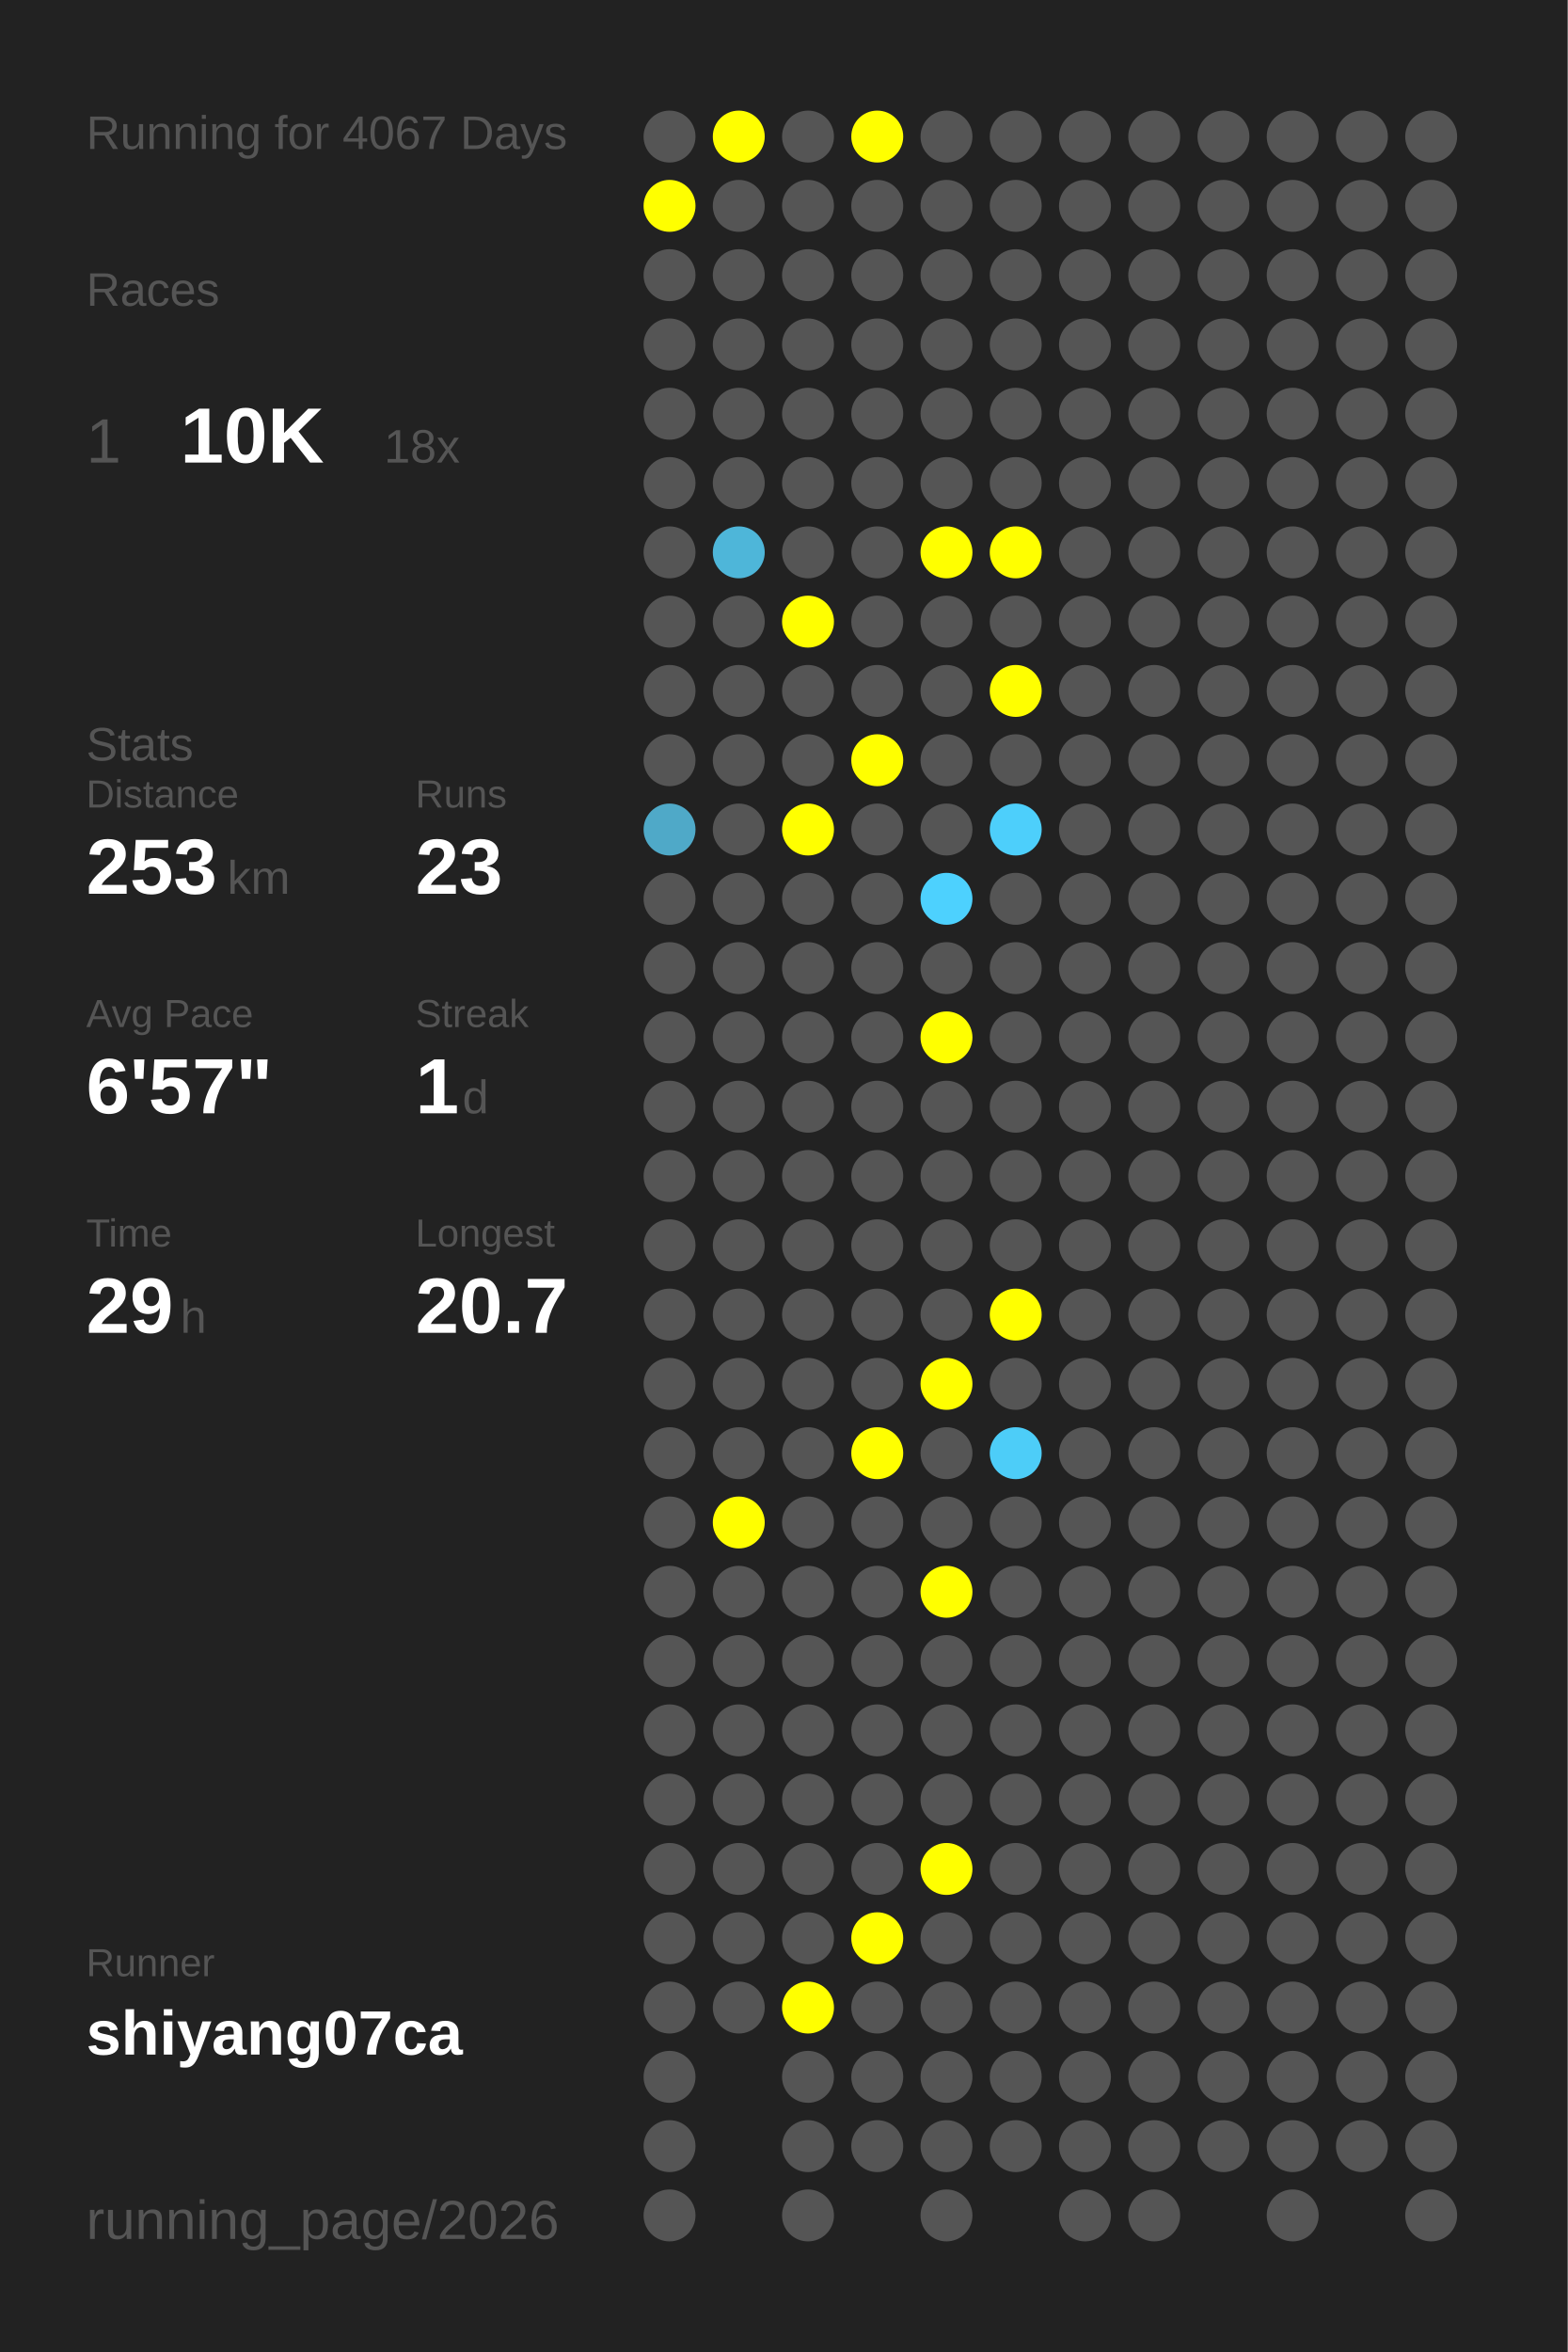
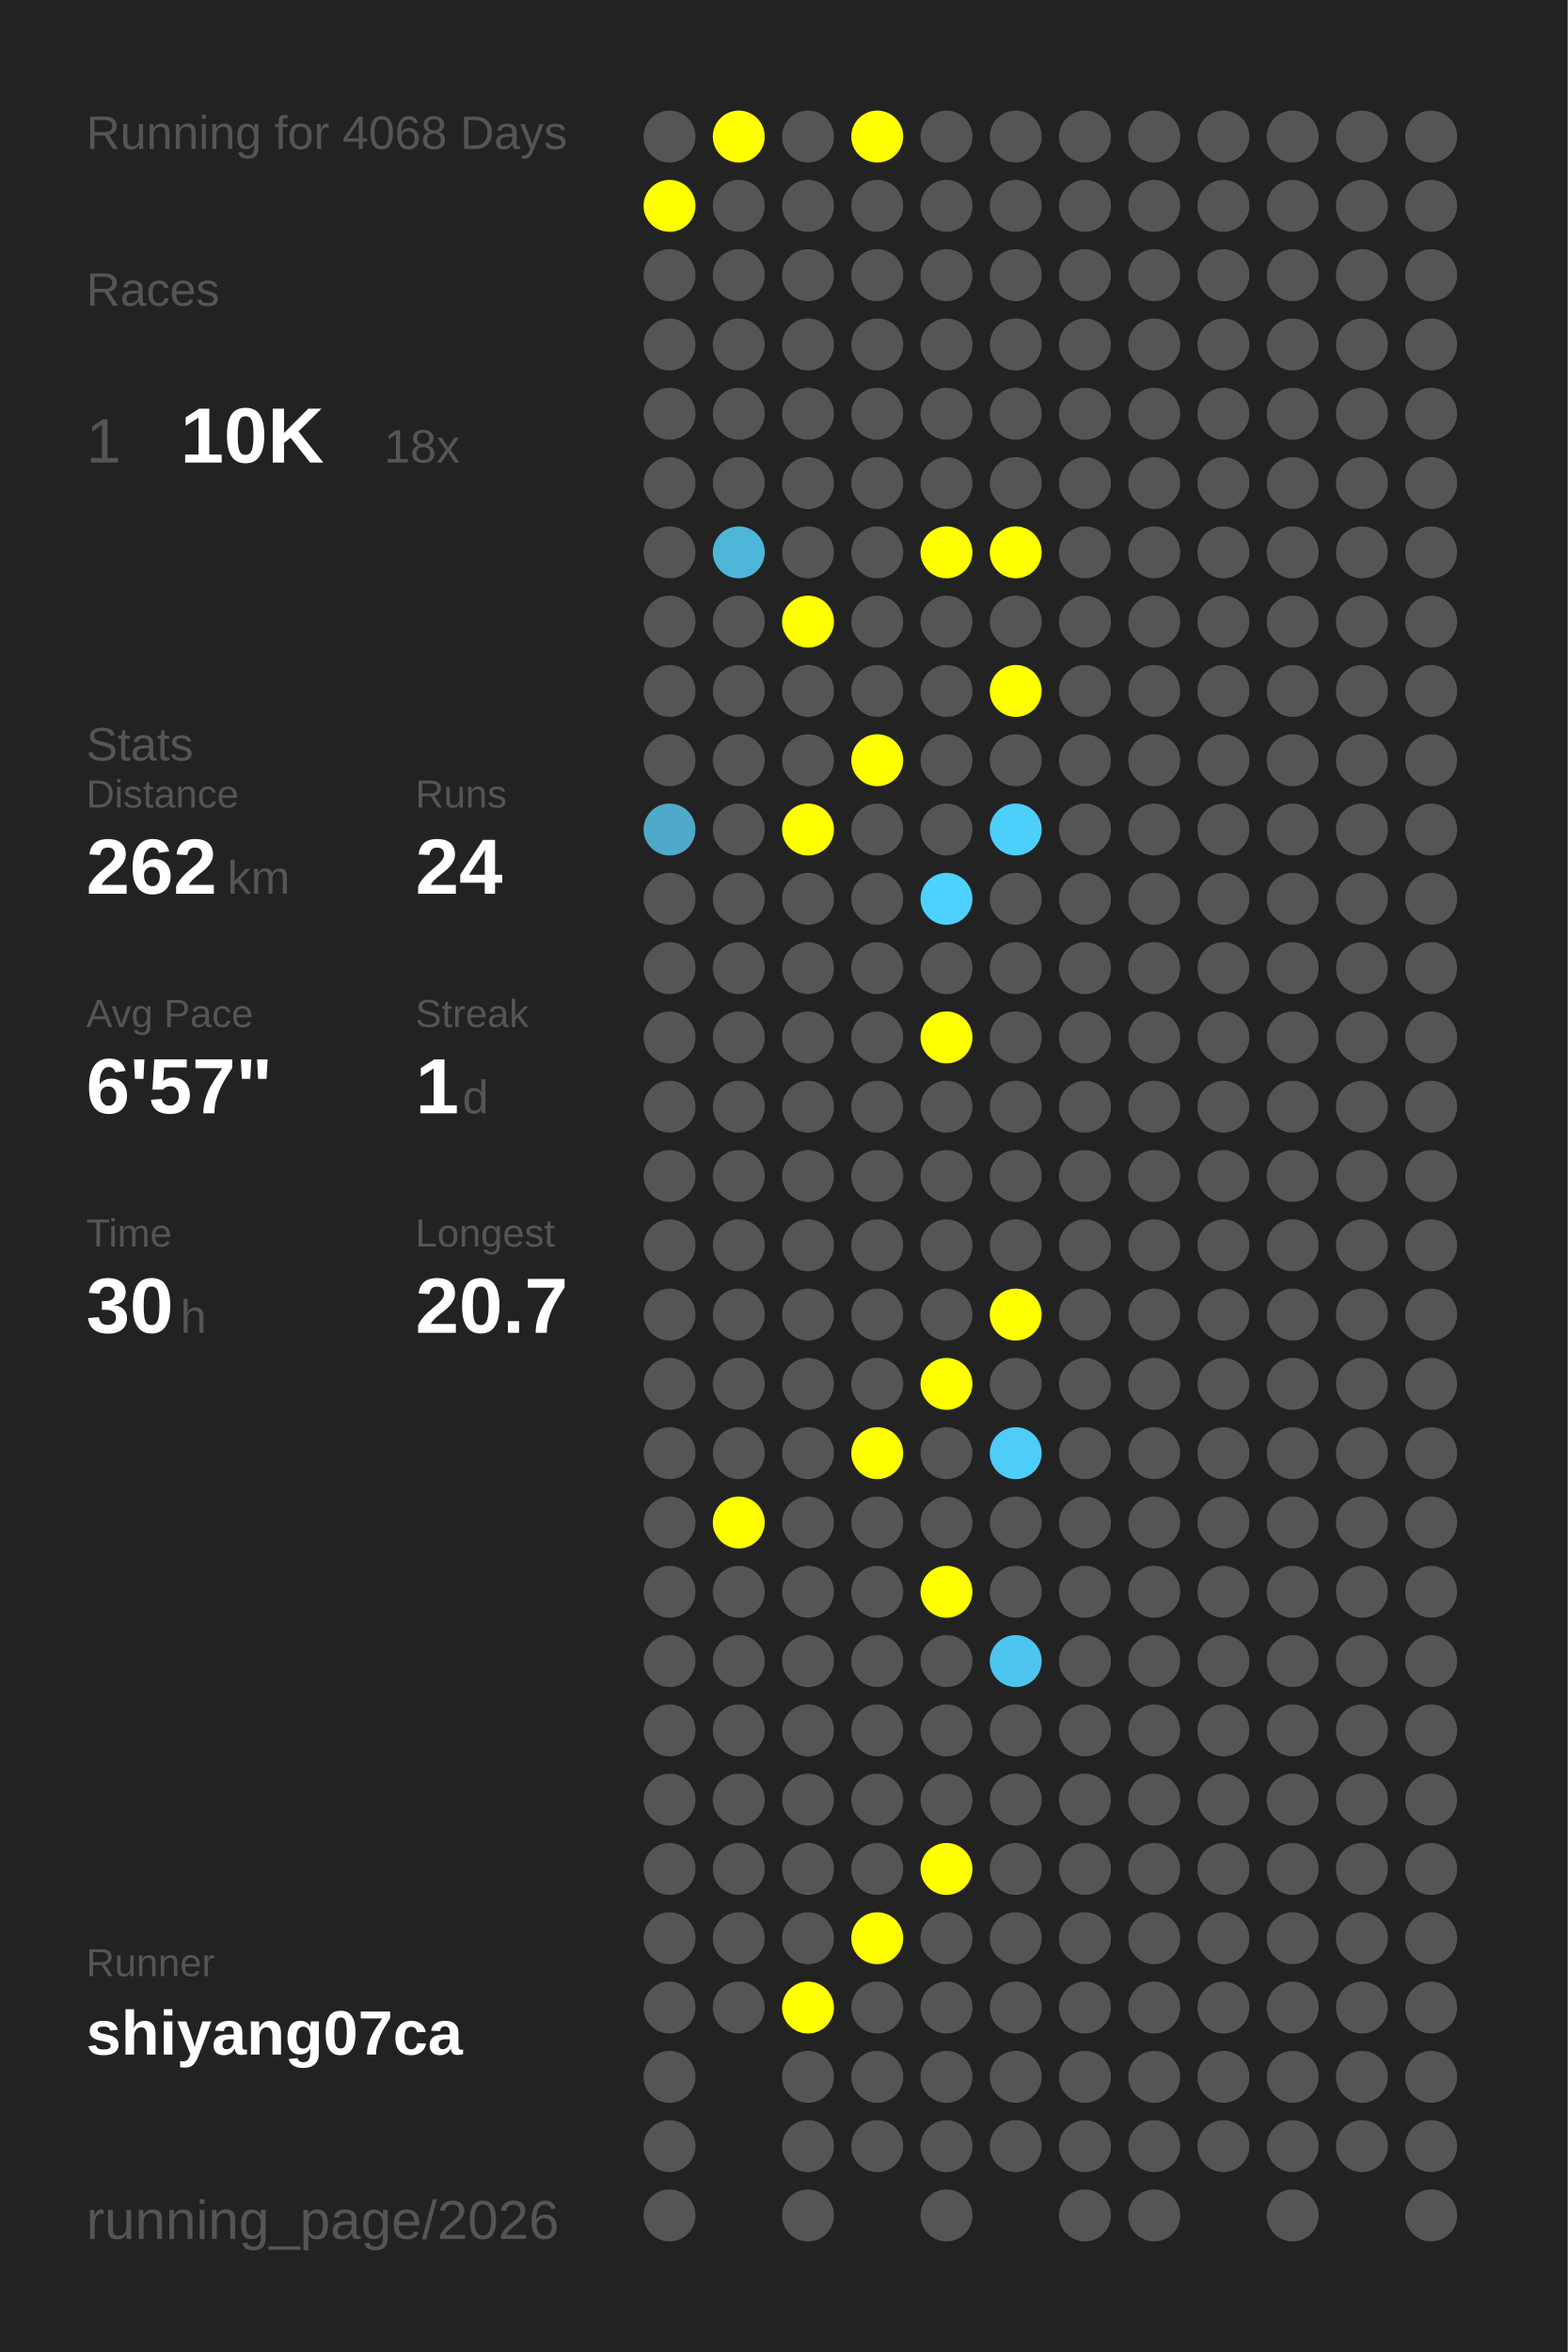
<svg xmlns="http://www.w3.org/2000/svg" baseProfile="full" height="300mm" version="1.1" viewBox="0,0,200,300" width="200mm">
  <defs />
  <rect fill="#222222" height="300" width="200" x="0" y="0" />
-   <text fill="#555555" style="font-size:6px; font-family:Arial;" x="11" y="19">Running for 4067 Days</text>
+   <text fill="#555555" style="font-size:6px; font-family:Arial;" x="11" y="19">Running for 4068 Days</text>
  <text fill="#555555" style="font-size:6px; font-family:Arial;" x="11" y="39">Races</text>
  <text fill="#555555" style="font-size:8px; font-family:Arial;" x="11" y="59">1</text>
  <text fill="#FFFFFF" style="font-size:10px; font-family:Arial; font-weight:bold;" x="23" y="59">10K</text>
  <text fill="#555555" style="font-size:6px; font-family:Arial;" x="49" y="59">18x</text>
  <text fill="#555555" style="font-size:6px; font-family:Arial;" x="11" y="97">Stats</text>
  <text fill="#555555" style="font-size:5px; font-family:Arial;" x="11" y="103">Distance</text>
-   <text fill="#FFFFFF" style="font-size:10px; font-family:Arial; font-weight:bold;" x="11" y="114">253</text>
+   <text fill="#FFFFFF" style="font-size:10px; font-family:Arial; font-weight:bold;" x="11" y="114">262</text>
  <text fill="#555555" style="font-size:6px; font-family:Arial;" x="29" y="114">km</text>
  <text fill="#555555" style="font-size:5px; font-family:Arial;" x="53" y="103">Runs</text>
-   <text fill="#FFFFFF" style="font-size:10px; font-family:Arial; font-weight:bold;" x="53" y="114">23</text>
+   <text fill="#FFFFFF" style="font-size:10px; font-family:Arial; font-weight:bold;" x="53" y="114">24</text>
  <text fill="#555555" style="font-size:5px; font-family:Arial;" x="11" y="131">Avg Pace</text>
  <text fill="#FFFFFF" style="font-size:10px; font-family:Arial; font-weight:bold;" x="11" y="142">6'57"</text>
  <text fill="#555555" style="font-size:5px; font-family:Arial;" x="53" y="131">Streak</text>
  <text fill="#FFFFFF" style="font-size:10px; font-family:Arial; font-weight:bold;" x="53" y="142">1</text>
  <text fill="#555555" style="font-size:6px; font-family:Arial;" x="59" y="142">d</text>
  <text fill="#555555" style="font-size:5px; font-family:Arial;" x="11" y="159">Time</text>
-   <text fill="#FFFFFF" style="font-size:10px; font-family:Arial; font-weight:bold;" x="11" y="170">29</text>
+   <text fill="#FFFFFF" style="font-size:10px; font-family:Arial; font-weight:bold;" x="11" y="170">30</text>
  <text fill="#555555" style="font-size:6px; font-family:Arial;" x="23" y="170">h</text>
  <text fill="#555555" style="font-size:5px; font-family:Arial;" x="53" y="159">Longest</text>
  <text fill="#FFFFFF" style="font-size:10px; font-family:Arial; font-weight:bold;" x="53" y="170">20.7</text>
  <text fill="#555555" style="font-size:5px; font-family:Arial;" x="11" y="252.065">Runner</text>
  <text fill="#FFFFFF" style="font-size:8px; font-family:Arial; font-weight:bold;" x="11" y="262.065">shiyang07ca</text>
  <text fill="#555555" style="font-size:7px; font-family:Arial;" x="11" y="285.581">running_page/2026</text>
  <circle cx="85.417" cy="17.419" fill="#555555" r="3.312" />
  <circle cx="85.417" cy="26.258" fill="#FFFF00" r="3.312" />
  <circle cx="85.417" cy="35.097" fill="#555555" r="3.312" />
  <circle cx="85.417" cy="43.935" fill="#555555" r="3.312" />
  <circle cx="85.417" cy="52.774" fill="#555555" r="3.312" />
  <circle cx="85.417" cy="61.613" fill="#555555" r="3.312" />
  <circle cx="85.417" cy="70.452" fill="#555555" r="3.312" />
  <circle cx="85.417" cy="79.29" fill="#555555" r="3.312" />
  <circle cx="85.417" cy="88.129" fill="#555555" r="3.312" />
  <circle cx="85.417" cy="96.968" fill="#555555" r="3.312" />
  <circle cx="85.417" cy="105.806" fill="#4fa9c8" r="3.312" />
  <circle cx="85.417" cy="114.645" fill="#555555" r="3.312" />
  <circle cx="85.417" cy="123.484" fill="#555555" r="3.312" />
  <circle cx="85.417" cy="132.323" fill="#555555" r="3.312" />
  <circle cx="85.417" cy="141.161" fill="#555555" r="3.312" />
  <circle cx="85.417" cy="150" fill="#555555" r="3.312" />
  <circle cx="85.417" cy="158.839" fill="#555555" r="3.312" />
  <circle cx="85.417" cy="167.677" fill="#555555" r="3.312" />
  <circle cx="85.417" cy="176.516" fill="#555555" r="3.312" />
  <circle cx="85.417" cy="185.355" fill="#555555" r="3.312" />
  <circle cx="85.417" cy="194.194" fill="#555555" r="3.312" />
  <circle cx="85.417" cy="203.032" fill="#555555" r="3.312" />
  <circle cx="85.417" cy="211.871" fill="#555555" r="3.312" />
  <circle cx="85.417" cy="220.71" fill="#555555" r="3.312" />
  <circle cx="85.417" cy="229.548" fill="#555555" r="3.312" />
  <circle cx="85.417" cy="238.387" fill="#555555" r="3.312" />
  <circle cx="85.417" cy="247.226" fill="#555555" r="3.312" />
  <circle cx="85.417" cy="256.065" fill="#555555" r="3.312" />
  <circle cx="85.417" cy="264.903" fill="#555555" r="3.312" />
  <circle cx="85.417" cy="273.742" fill="#555555" r="3.312" />
  <circle cx="85.417" cy="282.581" fill="#555555" r="3.312" />
  <circle cx="94.25" cy="17.419" fill="#FFFF00" r="3.312" />
  <circle cx="94.25" cy="26.258" fill="#555555" r="3.312" />
  <circle cx="94.25" cy="35.097" fill="#555555" r="3.312" />
  <circle cx="94.25" cy="43.935" fill="#555555" r="3.312" />
  <circle cx="94.25" cy="52.774" fill="#555555" r="3.312" />
  <circle cx="94.25" cy="61.613" fill="#555555" r="3.312" />
  <circle cx="94.25" cy="70.452" fill="#4eb6d9" r="3.312" />
  <circle cx="94.25" cy="79.29" fill="#555555" r="3.312" />
  <circle cx="94.25" cy="88.129" fill="#555555" r="3.312" />
  <circle cx="94.25" cy="96.968" fill="#555555" r="3.312" />
  <circle cx="94.25" cy="105.806" fill="#555555" r="3.312" />
  <circle cx="94.25" cy="114.645" fill="#555555" r="3.312" />
  <circle cx="94.25" cy="123.484" fill="#555555" r="3.312" />
  <circle cx="94.25" cy="132.323" fill="#555555" r="3.312" />
  <circle cx="94.25" cy="141.161" fill="#555555" r="3.312" />
  <circle cx="94.25" cy="150" fill="#555555" r="3.312" />
  <circle cx="94.25" cy="158.839" fill="#555555" r="3.312" />
  <circle cx="94.25" cy="167.677" fill="#555555" r="3.312" />
  <circle cx="94.25" cy="176.516" fill="#555555" r="3.312" />
  <circle cx="94.25" cy="185.355" fill="#555555" r="3.312" />
  <circle cx="94.25" cy="194.194" fill="#FFFF00" r="3.312" />
  <circle cx="94.25" cy="203.032" fill="#555555" r="3.312" />
  <circle cx="94.25" cy="211.871" fill="#555555" r="3.312" />
  <circle cx="94.25" cy="220.71" fill="#555555" r="3.312" />
  <circle cx="94.25" cy="229.548" fill="#555555" r="3.312" />
  <circle cx="94.25" cy="238.387" fill="#555555" r="3.312" />
  <circle cx="94.25" cy="247.226" fill="#555555" r="3.312" />
  <circle cx="94.25" cy="256.065" fill="#555555" r="3.312" />
  <circle cx="103.083" cy="17.419" fill="#555555" r="3.312" />
  <circle cx="103.083" cy="26.258" fill="#555555" r="3.312" />
  <circle cx="103.083" cy="35.097" fill="#555555" r="3.312" />
  <circle cx="103.083" cy="43.935" fill="#555555" r="3.312" />
  <circle cx="103.083" cy="52.774" fill="#555555" r="3.312" />
  <circle cx="103.083" cy="61.613" fill="#555555" r="3.312" />
  <circle cx="103.083" cy="70.452" fill="#555555" r="3.312" />
  <circle cx="103.083" cy="79.29" fill="#FFFF00" r="3.312" />
  <circle cx="103.083" cy="88.129" fill="#555555" r="3.312" />
  <circle cx="103.083" cy="96.968" fill="#555555" r="3.312" />
  <circle cx="103.083" cy="105.806" fill="#FFFF00" r="3.312" />
  <circle cx="103.083" cy="114.645" fill="#555555" r="3.312" />
  <circle cx="103.083" cy="123.484" fill="#555555" r="3.312" />
  <circle cx="103.083" cy="132.323" fill="#555555" r="3.312" />
  <circle cx="103.083" cy="141.161" fill="#555555" r="3.312" />
  <circle cx="103.083" cy="150" fill="#555555" r="3.312" />
  <circle cx="103.083" cy="158.839" fill="#555555" r="3.312" />
  <circle cx="103.083" cy="167.677" fill="#555555" r="3.312" />
  <circle cx="103.083" cy="176.516" fill="#555555" r="3.312" />
  <circle cx="103.083" cy="185.355" fill="#555555" r="3.312" />
  <circle cx="103.083" cy="194.194" fill="#555555" r="3.312" />
  <circle cx="103.083" cy="203.032" fill="#555555" r="3.312" />
  <circle cx="103.083" cy="211.871" fill="#555555" r="3.312" />
  <circle cx="103.083" cy="220.71" fill="#555555" r="3.312" />
  <circle cx="103.083" cy="229.548" fill="#555555" r="3.312" />
  <circle cx="103.083" cy="238.387" fill="#555555" r="3.312" />
  <circle cx="103.083" cy="247.226" fill="#555555" r="3.312" />
  <circle cx="103.083" cy="256.065" fill="#FFFF00" r="3.312" />
  <circle cx="103.083" cy="264.903" fill="#555555" r="3.312" />
  <circle cx="103.083" cy="273.742" fill="#555555" r="3.312" />
  <circle cx="103.083" cy="282.581" fill="#555555" r="3.312" />
  <circle cx="111.917" cy="17.419" fill="#FFFF00" r="3.312" />
  <circle cx="111.917" cy="26.258" fill="#555555" r="3.312" />
  <circle cx="111.917" cy="35.097" fill="#555555" r="3.312" />
  <circle cx="111.917" cy="43.935" fill="#555555" r="3.312" />
  <circle cx="111.917" cy="52.774" fill="#555555" r="3.312" />
  <circle cx="111.917" cy="61.613" fill="#555555" r="3.312" />
  <circle cx="111.917" cy="70.452" fill="#555555" r="3.312" />
  <circle cx="111.917" cy="79.29" fill="#555555" r="3.312" />
  <circle cx="111.917" cy="88.129" fill="#555555" r="3.312" />
  <circle cx="111.917" cy="96.968" fill="#FFFF00" r="3.312" />
  <circle cx="111.917" cy="105.806" fill="#555555" r="3.312" />
  <circle cx="111.917" cy="114.645" fill="#555555" r="3.312" />
  <circle cx="111.917" cy="123.484" fill="#555555" r="3.312" />
  <circle cx="111.917" cy="132.323" fill="#555555" r="3.312" />
  <circle cx="111.917" cy="141.161" fill="#555555" r="3.312" />
  <circle cx="111.917" cy="150" fill="#555555" r="3.312" />
  <circle cx="111.917" cy="158.839" fill="#555555" r="3.312" />
  <circle cx="111.917" cy="167.677" fill="#555555" r="3.312" />
  <circle cx="111.917" cy="176.516" fill="#555555" r="3.312" />
  <circle cx="111.917" cy="185.355" fill="#FFFF00" r="3.312" />
  <circle cx="111.917" cy="194.194" fill="#555555" r="3.312" />
  <circle cx="111.917" cy="203.032" fill="#555555" r="3.312" />
  <circle cx="111.917" cy="211.871" fill="#555555" r="3.312" />
  <circle cx="111.917" cy="220.71" fill="#555555" r="3.312" />
  <circle cx="111.917" cy="229.548" fill="#555555" r="3.312" />
  <circle cx="111.917" cy="238.387" fill="#555555" r="3.312" />
  <circle cx="111.917" cy="247.226" fill="#FFFF00" r="3.312" />
  <circle cx="111.917" cy="256.065" fill="#555555" r="3.312" />
  <circle cx="111.917" cy="264.903" fill="#555555" r="3.312" />
  <circle cx="111.917" cy="273.742" fill="#555555" r="3.312" />
  <circle cx="120.75" cy="17.419" fill="#555555" r="3.312" />
  <circle cx="120.75" cy="26.258" fill="#555555" r="3.312" />
  <circle cx="120.75" cy="35.097" fill="#555555" r="3.312" />
  <circle cx="120.75" cy="43.935" fill="#555555" r="3.312" />
  <circle cx="120.75" cy="52.774" fill="#555555" r="3.312" />
  <circle cx="120.75" cy="61.613" fill="#555555" r="3.312" />
  <circle cx="120.75" cy="70.452" fill="#FFFF00" r="3.312" />
  <circle cx="120.75" cy="79.29" fill="#555555" r="3.312" />
  <circle cx="120.75" cy="88.129" fill="#555555" r="3.312" />
  <circle cx="120.75" cy="96.968" fill="#555555" r="3.312" />
  <circle cx="120.75" cy="105.806" fill="#555555" r="3.312" />
  <circle cx="120.75" cy="114.645" fill="#4dd1fe" r="3.312" />
  <circle cx="120.75" cy="123.484" fill="#555555" r="3.312" />
  <circle cx="120.75" cy="132.323" fill="#FFFF00" r="3.312" />
  <circle cx="120.75" cy="141.161" fill="#555555" r="3.312" />
  <circle cx="120.75" cy="150" fill="#555555" r="3.312" />
  <circle cx="120.75" cy="158.839" fill="#555555" r="3.312" />
  <circle cx="120.75" cy="167.677" fill="#555555" r="3.312" />
  <circle cx="120.75" cy="176.516" fill="#FFFF00" r="3.312" />
  <circle cx="120.75" cy="185.355" fill="#555555" r="3.312" />
  <circle cx="120.75" cy="194.194" fill="#555555" r="3.312" />
  <circle cx="120.75" cy="203.032" fill="#FFFF00" r="3.312" />
  <circle cx="120.75" cy="211.871" fill="#555555" r="3.312" />
  <circle cx="120.75" cy="220.71" fill="#555555" r="3.312" />
  <circle cx="120.75" cy="229.548" fill="#555555" r="3.312" />
  <circle cx="120.75" cy="238.387" fill="#FFFF00" r="3.312" />
  <circle cx="120.75" cy="247.226" fill="#555555" r="3.312" />
  <circle cx="120.75" cy="256.065" fill="#555555" r="3.312" />
  <circle cx="120.75" cy="264.903" fill="#555555" r="3.312" />
  <circle cx="120.75" cy="273.742" fill="#555555" r="3.312" />
  <circle cx="120.75" cy="282.581" fill="#555555" r="3.312" />
  <circle cx="129.583" cy="17.419" fill="#555555" r="3.312" />
  <circle cx="129.583" cy="26.258" fill="#555555" r="3.312" />
  <circle cx="129.583" cy="35.097" fill="#555555" r="3.312" />
  <circle cx="129.583" cy="43.935" fill="#555555" r="3.312" />
  <circle cx="129.583" cy="52.774" fill="#555555" r="3.312" />
  <circle cx="129.583" cy="61.613" fill="#555555" r="3.312" />
  <circle cx="129.583" cy="70.452" fill="#FFFF00" r="3.312" />
  <circle cx="129.583" cy="79.29" fill="#555555" r="3.312" />
  <circle cx="129.583" cy="88.129" fill="#FFFF00" r="3.312" />
  <circle cx="129.583" cy="96.968" fill="#555555" r="3.312" />
  <circle cx="129.583" cy="105.806" fill="#4dcffb" r="3.312" />
  <circle cx="129.583" cy="114.645" fill="#555555" r="3.312" />
  <circle cx="129.583" cy="123.484" fill="#555555" r="3.312" />
  <circle cx="129.583" cy="132.323" fill="#555555" r="3.312" />
  <circle cx="129.583" cy="141.161" fill="#555555" r="3.312" />
  <circle cx="129.583" cy="150" fill="#555555" r="3.312" />
  <circle cx="129.583" cy="158.839" fill="#555555" r="3.312" />
  <circle cx="129.583" cy="167.677" fill="#FFFF00" r="3.312" />
  <circle cx="129.583" cy="176.516" fill="#555555" r="3.312" />
  <circle cx="129.583" cy="185.355" fill="#4dcdf8" r="3.312" />
  <circle cx="129.583" cy="194.194" fill="#555555" r="3.312" />
  <circle cx="129.583" cy="203.032" fill="#555555" r="3.312" />
-   <circle cx="129.583" cy="211.871" fill="#555555" r="3.312" />
+   <circle cx="129.583" cy="211.871" fill="#4dc5ee" r="3.312" />
  <circle cx="129.583" cy="220.71" fill="#555555" r="3.312" />
  <circle cx="129.583" cy="229.548" fill="#555555" r="3.312" />
  <circle cx="129.583" cy="238.387" fill="#555555" r="3.312" />
  <circle cx="129.583" cy="247.226" fill="#555555" r="3.312" />
  <circle cx="129.583" cy="256.065" fill="#555555" r="3.312" />
  <circle cx="129.583" cy="264.903" fill="#555555" r="3.312" />
  <circle cx="129.583" cy="273.742" fill="#555555" r="3.312" />
  <circle cx="138.417" cy="17.419" fill="#555555" r="3.312" />
  <circle cx="138.417" cy="26.258" fill="#555555" r="3.312" />
  <circle cx="138.417" cy="35.097" fill="#555555" r="3.312" />
  <circle cx="138.417" cy="43.935" fill="#555555" r="3.312" />
  <circle cx="138.417" cy="52.774" fill="#555555" r="3.312" />
  <circle cx="138.417" cy="61.613" fill="#555555" r="3.312" />
  <circle cx="138.417" cy="70.452" fill="#555555" r="3.312" />
  <circle cx="138.417" cy="79.29" fill="#555555" r="3.312" />
  <circle cx="138.417" cy="88.129" fill="#555555" r="3.312" />
  <circle cx="138.417" cy="96.968" fill="#555555" r="3.312" />
  <circle cx="138.417" cy="105.806" fill="#555555" r="3.312" />
  <circle cx="138.417" cy="114.645" fill="#555555" r="3.312" />
  <circle cx="138.417" cy="123.484" fill="#555555" r="3.312" />
  <circle cx="138.417" cy="132.323" fill="#555555" r="3.312" />
  <circle cx="138.417" cy="141.161" fill="#555555" r="3.312" />
  <circle cx="138.417" cy="150" fill="#555555" r="3.312" />
  <circle cx="138.417" cy="158.839" fill="#555555" r="3.312" />
  <circle cx="138.417" cy="167.677" fill="#555555" r="3.312" />
  <circle cx="138.417" cy="176.516" fill="#555555" r="3.312" />
  <circle cx="138.417" cy="185.355" fill="#555555" r="3.312" />
  <circle cx="138.417" cy="194.194" fill="#555555" r="3.312" />
  <circle cx="138.417" cy="203.032" fill="#555555" r="3.312" />
  <circle cx="138.417" cy="211.871" fill="#555555" r="3.312" />
  <circle cx="138.417" cy="220.71" fill="#555555" r="3.312" />
  <circle cx="138.417" cy="229.548" fill="#555555" r="3.312" />
  <circle cx="138.417" cy="238.387" fill="#555555" r="3.312" />
  <circle cx="138.417" cy="247.226" fill="#555555" r="3.312" />
  <circle cx="138.417" cy="256.065" fill="#555555" r="3.312" />
  <circle cx="138.417" cy="264.903" fill="#555555" r="3.312" />
  <circle cx="138.417" cy="273.742" fill="#555555" r="3.312" />
  <circle cx="138.417" cy="282.581" fill="#555555" r="3.312" />
  <circle cx="147.25" cy="17.419" fill="#555555" r="3.312" />
  <circle cx="147.25" cy="26.258" fill="#555555" r="3.312" />
  <circle cx="147.25" cy="35.097" fill="#555555" r="3.312" />
  <circle cx="147.25" cy="43.935" fill="#555555" r="3.312" />
  <circle cx="147.25" cy="52.774" fill="#555555" r="3.312" />
  <circle cx="147.25" cy="61.613" fill="#555555" r="3.312" />
  <circle cx="147.25" cy="70.452" fill="#555555" r="3.312" />
  <circle cx="147.25" cy="79.29" fill="#555555" r="3.312" />
  <circle cx="147.25" cy="88.129" fill="#555555" r="3.312" />
  <circle cx="147.25" cy="96.968" fill="#555555" r="3.312" />
  <circle cx="147.25" cy="105.806" fill="#555555" r="3.312" />
  <circle cx="147.25" cy="114.645" fill="#555555" r="3.312" />
  <circle cx="147.25" cy="123.484" fill="#555555" r="3.312" />
  <circle cx="147.25" cy="132.323" fill="#555555" r="3.312" />
  <circle cx="147.25" cy="141.161" fill="#555555" r="3.312" />
  <circle cx="147.25" cy="150" fill="#555555" r="3.312" />
  <circle cx="147.25" cy="158.839" fill="#555555" r="3.312" />
  <circle cx="147.25" cy="167.677" fill="#555555" r="3.312" />
  <circle cx="147.25" cy="176.516" fill="#555555" r="3.312" />
  <circle cx="147.25" cy="185.355" fill="#555555" r="3.312" />
  <circle cx="147.25" cy="194.194" fill="#555555" r="3.312" />
  <circle cx="147.25" cy="203.032" fill="#555555" r="3.312" />
  <circle cx="147.25" cy="211.871" fill="#555555" r="3.312" />
  <circle cx="147.25" cy="220.71" fill="#555555" r="3.312" />
  <circle cx="147.25" cy="229.548" fill="#555555" r="3.312" />
  <circle cx="147.25" cy="238.387" fill="#555555" r="3.312" />
  <circle cx="147.25" cy="247.226" fill="#555555" r="3.312" />
  <circle cx="147.25" cy="256.065" fill="#555555" r="3.312" />
  <circle cx="147.25" cy="264.903" fill="#555555" r="3.312" />
  <circle cx="147.25" cy="273.742" fill="#555555" r="3.312" />
  <circle cx="147.25" cy="282.581" fill="#555555" r="3.312" />
  <circle cx="156.083" cy="17.419" fill="#555555" r="3.312" />
  <circle cx="156.083" cy="26.258" fill="#555555" r="3.312" />
  <circle cx="156.083" cy="35.097" fill="#555555" r="3.312" />
  <circle cx="156.083" cy="43.935" fill="#555555" r="3.312" />
  <circle cx="156.083" cy="52.774" fill="#555555" r="3.312" />
  <circle cx="156.083" cy="61.613" fill="#555555" r="3.312" />
  <circle cx="156.083" cy="70.452" fill="#555555" r="3.312" />
  <circle cx="156.083" cy="79.29" fill="#555555" r="3.312" />
  <circle cx="156.083" cy="88.129" fill="#555555" r="3.312" />
  <circle cx="156.083" cy="96.968" fill="#555555" r="3.312" />
  <circle cx="156.083" cy="105.806" fill="#555555" r="3.312" />
  <circle cx="156.083" cy="114.645" fill="#555555" r="3.312" />
  <circle cx="156.083" cy="123.484" fill="#555555" r="3.312" />
  <circle cx="156.083" cy="132.323" fill="#555555" r="3.312" />
  <circle cx="156.083" cy="141.161" fill="#555555" r="3.312" />
  <circle cx="156.083" cy="150" fill="#555555" r="3.312" />
  <circle cx="156.083" cy="158.839" fill="#555555" r="3.312" />
  <circle cx="156.083" cy="167.677" fill="#555555" r="3.312" />
  <circle cx="156.083" cy="176.516" fill="#555555" r="3.312" />
  <circle cx="156.083" cy="185.355" fill="#555555" r="3.312" />
  <circle cx="156.083" cy="194.194" fill="#555555" r="3.312" />
  <circle cx="156.083" cy="203.032" fill="#555555" r="3.312" />
  <circle cx="156.083" cy="211.871" fill="#555555" r="3.312" />
  <circle cx="156.083" cy="220.71" fill="#555555" r="3.312" />
  <circle cx="156.083" cy="229.548" fill="#555555" r="3.312" />
  <circle cx="156.083" cy="238.387" fill="#555555" r="3.312" />
  <circle cx="156.083" cy="247.226" fill="#555555" r="3.312" />
  <circle cx="156.083" cy="256.065" fill="#555555" r="3.312" />
  <circle cx="156.083" cy="264.903" fill="#555555" r="3.312" />
  <circle cx="156.083" cy="273.742" fill="#555555" r="3.312" />
  <circle cx="164.917" cy="17.419" fill="#555555" r="3.312" />
  <circle cx="164.917" cy="26.258" fill="#555555" r="3.312" />
  <circle cx="164.917" cy="35.097" fill="#555555" r="3.312" />
  <circle cx="164.917" cy="43.935" fill="#555555" r="3.312" />
  <circle cx="164.917" cy="52.774" fill="#555555" r="3.312" />
  <circle cx="164.917" cy="61.613" fill="#555555" r="3.312" />
  <circle cx="164.917" cy="70.452" fill="#555555" r="3.312" />
  <circle cx="164.917" cy="79.29" fill="#555555" r="3.312" />
  <circle cx="164.917" cy="88.129" fill="#555555" r="3.312" />
  <circle cx="164.917" cy="96.968" fill="#555555" r="3.312" />
  <circle cx="164.917" cy="105.806" fill="#555555" r="3.312" />
  <circle cx="164.917" cy="114.645" fill="#555555" r="3.312" />
  <circle cx="164.917" cy="123.484" fill="#555555" r="3.312" />
  <circle cx="164.917" cy="132.323" fill="#555555" r="3.312" />
  <circle cx="164.917" cy="141.161" fill="#555555" r="3.312" />
  <circle cx="164.917" cy="150" fill="#555555" r="3.312" />
  <circle cx="164.917" cy="158.839" fill="#555555" r="3.312" />
  <circle cx="164.917" cy="167.677" fill="#555555" r="3.312" />
  <circle cx="164.917" cy="176.516" fill="#555555" r="3.312" />
  <circle cx="164.917" cy="185.355" fill="#555555" r="3.312" />
  <circle cx="164.917" cy="194.194" fill="#555555" r="3.312" />
  <circle cx="164.917" cy="203.032" fill="#555555" r="3.312" />
  <circle cx="164.917" cy="211.871" fill="#555555" r="3.312" />
  <circle cx="164.917" cy="220.71" fill="#555555" r="3.312" />
  <circle cx="164.917" cy="229.548" fill="#555555" r="3.312" />
  <circle cx="164.917" cy="238.387" fill="#555555" r="3.312" />
  <circle cx="164.917" cy="247.226" fill="#555555" r="3.312" />
  <circle cx="164.917" cy="256.065" fill="#555555" r="3.312" />
  <circle cx="164.917" cy="264.903" fill="#555555" r="3.312" />
  <circle cx="164.917" cy="273.742" fill="#555555" r="3.312" />
  <circle cx="164.917" cy="282.581" fill="#555555" r="3.312" />
  <circle cx="173.75" cy="17.419" fill="#555555" r="3.312" />
  <circle cx="173.75" cy="26.258" fill="#555555" r="3.312" />
  <circle cx="173.75" cy="35.097" fill="#555555" r="3.312" />
  <circle cx="173.75" cy="43.935" fill="#555555" r="3.312" />
  <circle cx="173.75" cy="52.774" fill="#555555" r="3.312" />
  <circle cx="173.75" cy="61.613" fill="#555555" r="3.312" />
  <circle cx="173.75" cy="70.452" fill="#555555" r="3.312" />
  <circle cx="173.75" cy="79.29" fill="#555555" r="3.312" />
  <circle cx="173.75" cy="88.129" fill="#555555" r="3.312" />
  <circle cx="173.75" cy="96.968" fill="#555555" r="3.312" />
  <circle cx="173.75" cy="105.806" fill="#555555" r="3.312" />
  <circle cx="173.75" cy="114.645" fill="#555555" r="3.312" />
  <circle cx="173.75" cy="123.484" fill="#555555" r="3.312" />
  <circle cx="173.75" cy="132.323" fill="#555555" r="3.312" />
  <circle cx="173.75" cy="141.161" fill="#555555" r="3.312" />
  <circle cx="173.75" cy="150" fill="#555555" r="3.312" />
  <circle cx="173.75" cy="158.839" fill="#555555" r="3.312" />
  <circle cx="173.75" cy="167.677" fill="#555555" r="3.312" />
  <circle cx="173.75" cy="176.516" fill="#555555" r="3.312" />
  <circle cx="173.75" cy="185.355" fill="#555555" r="3.312" />
  <circle cx="173.75" cy="194.194" fill="#555555" r="3.312" />
  <circle cx="173.75" cy="203.032" fill="#555555" r="3.312" />
  <circle cx="173.75" cy="211.871" fill="#555555" r="3.312" />
  <circle cx="173.75" cy="220.71" fill="#555555" r="3.312" />
  <circle cx="173.75" cy="229.548" fill="#555555" r="3.312" />
  <circle cx="173.75" cy="238.387" fill="#555555" r="3.312" />
  <circle cx="173.75" cy="247.226" fill="#555555" r="3.312" />
  <circle cx="173.75" cy="256.065" fill="#555555" r="3.312" />
  <circle cx="173.75" cy="264.903" fill="#555555" r="3.312" />
  <circle cx="173.75" cy="273.742" fill="#555555" r="3.312" />
  <circle cx="182.583" cy="17.419" fill="#555555" r="3.312" />
  <circle cx="182.583" cy="26.258" fill="#555555" r="3.312" />
  <circle cx="182.583" cy="35.097" fill="#555555" r="3.312" />
  <circle cx="182.583" cy="43.935" fill="#555555" r="3.312" />
  <circle cx="182.583" cy="52.774" fill="#555555" r="3.312" />
  <circle cx="182.583" cy="61.613" fill="#555555" r="3.312" />
  <circle cx="182.583" cy="70.452" fill="#555555" r="3.312" />
  <circle cx="182.583" cy="79.29" fill="#555555" r="3.312" />
  <circle cx="182.583" cy="88.129" fill="#555555" r="3.312" />
  <circle cx="182.583" cy="96.968" fill="#555555" r="3.312" />
  <circle cx="182.583" cy="105.806" fill="#555555" r="3.312" />
  <circle cx="182.583" cy="114.645" fill="#555555" r="3.312" />
  <circle cx="182.583" cy="123.484" fill="#555555" r="3.312" />
  <circle cx="182.583" cy="132.323" fill="#555555" r="3.312" />
  <circle cx="182.583" cy="141.161" fill="#555555" r="3.312" />
  <circle cx="182.583" cy="150" fill="#555555" r="3.312" />
  <circle cx="182.583" cy="158.839" fill="#555555" r="3.312" />
  <circle cx="182.583" cy="167.677" fill="#555555" r="3.312" />
  <circle cx="182.583" cy="176.516" fill="#555555" r="3.312" />
  <circle cx="182.583" cy="185.355" fill="#555555" r="3.312" />
  <circle cx="182.583" cy="194.194" fill="#555555" r="3.312" />
  <circle cx="182.583" cy="203.032" fill="#555555" r="3.312" />
  <circle cx="182.583" cy="211.871" fill="#555555" r="3.312" />
  <circle cx="182.583" cy="220.71" fill="#555555" r="3.312" />
  <circle cx="182.583" cy="229.548" fill="#555555" r="3.312" />
  <circle cx="182.583" cy="238.387" fill="#555555" r="3.312" />
  <circle cx="182.583" cy="247.226" fill="#555555" r="3.312" />
  <circle cx="182.583" cy="256.065" fill="#555555" r="3.312" />
  <circle cx="182.583" cy="264.903" fill="#555555" r="3.312" />
  <circle cx="182.583" cy="273.742" fill="#555555" r="3.312" />
  <circle cx="182.583" cy="282.581" fill="#555555" r="3.312" />
</svg>
